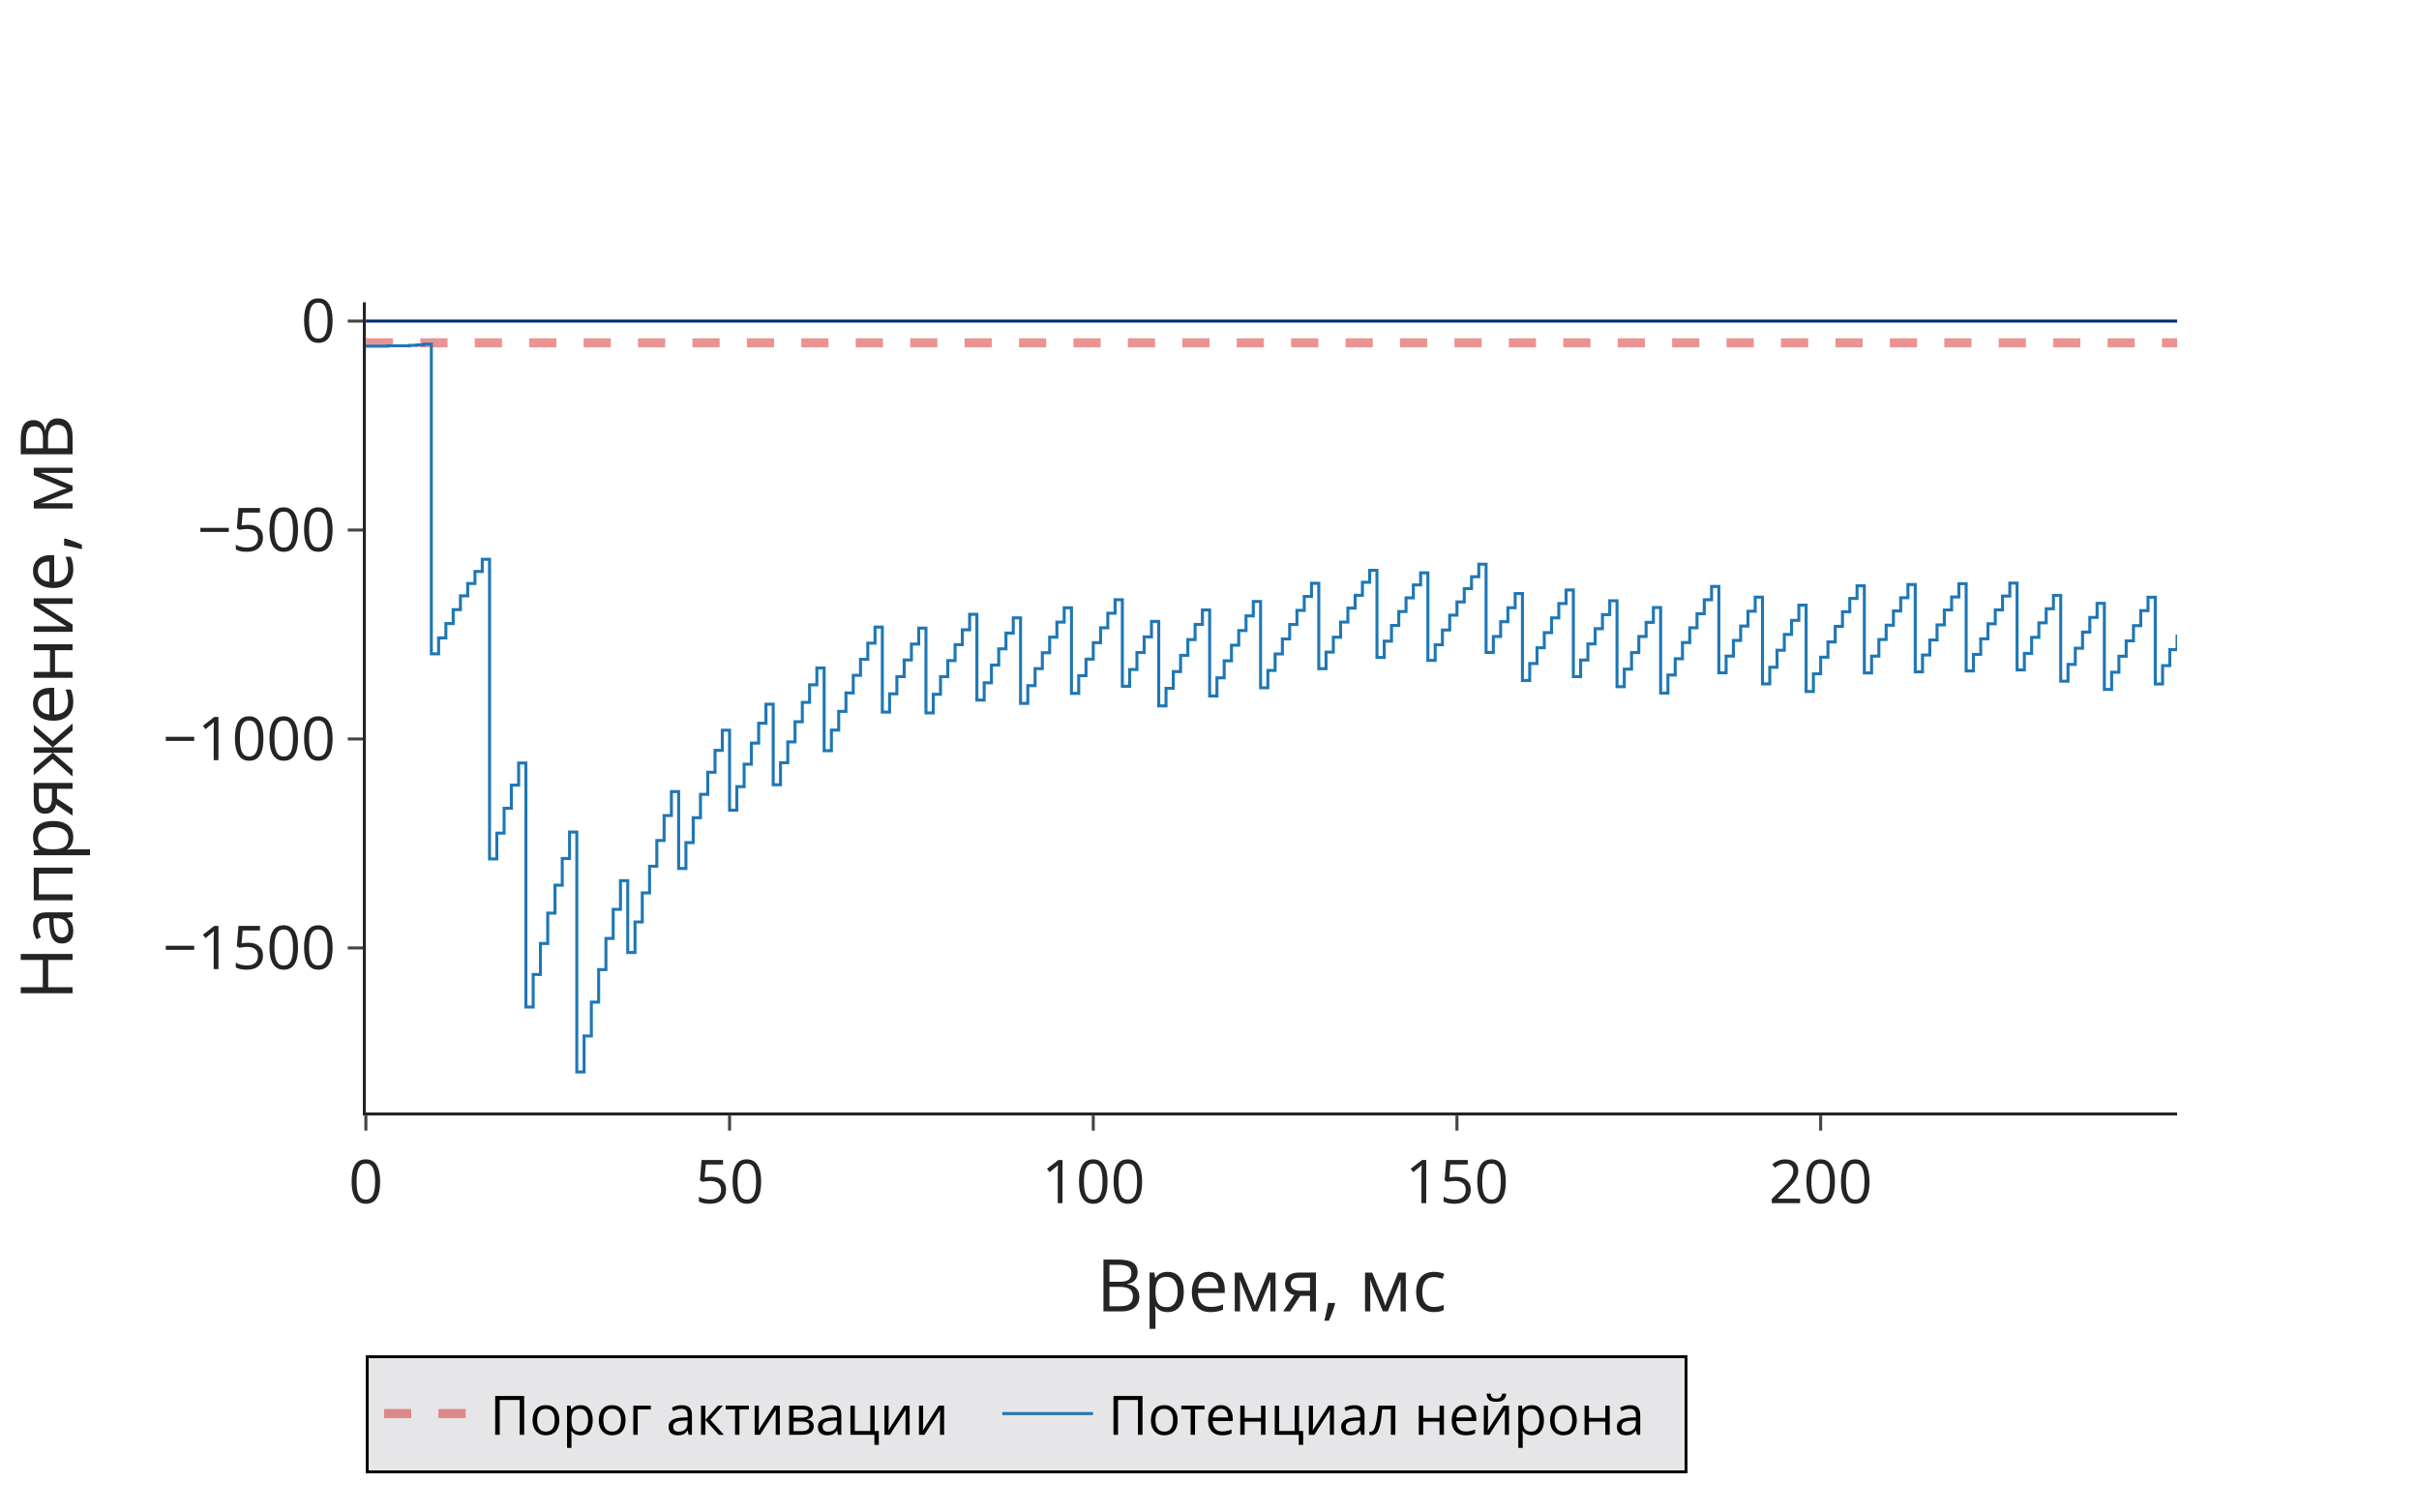
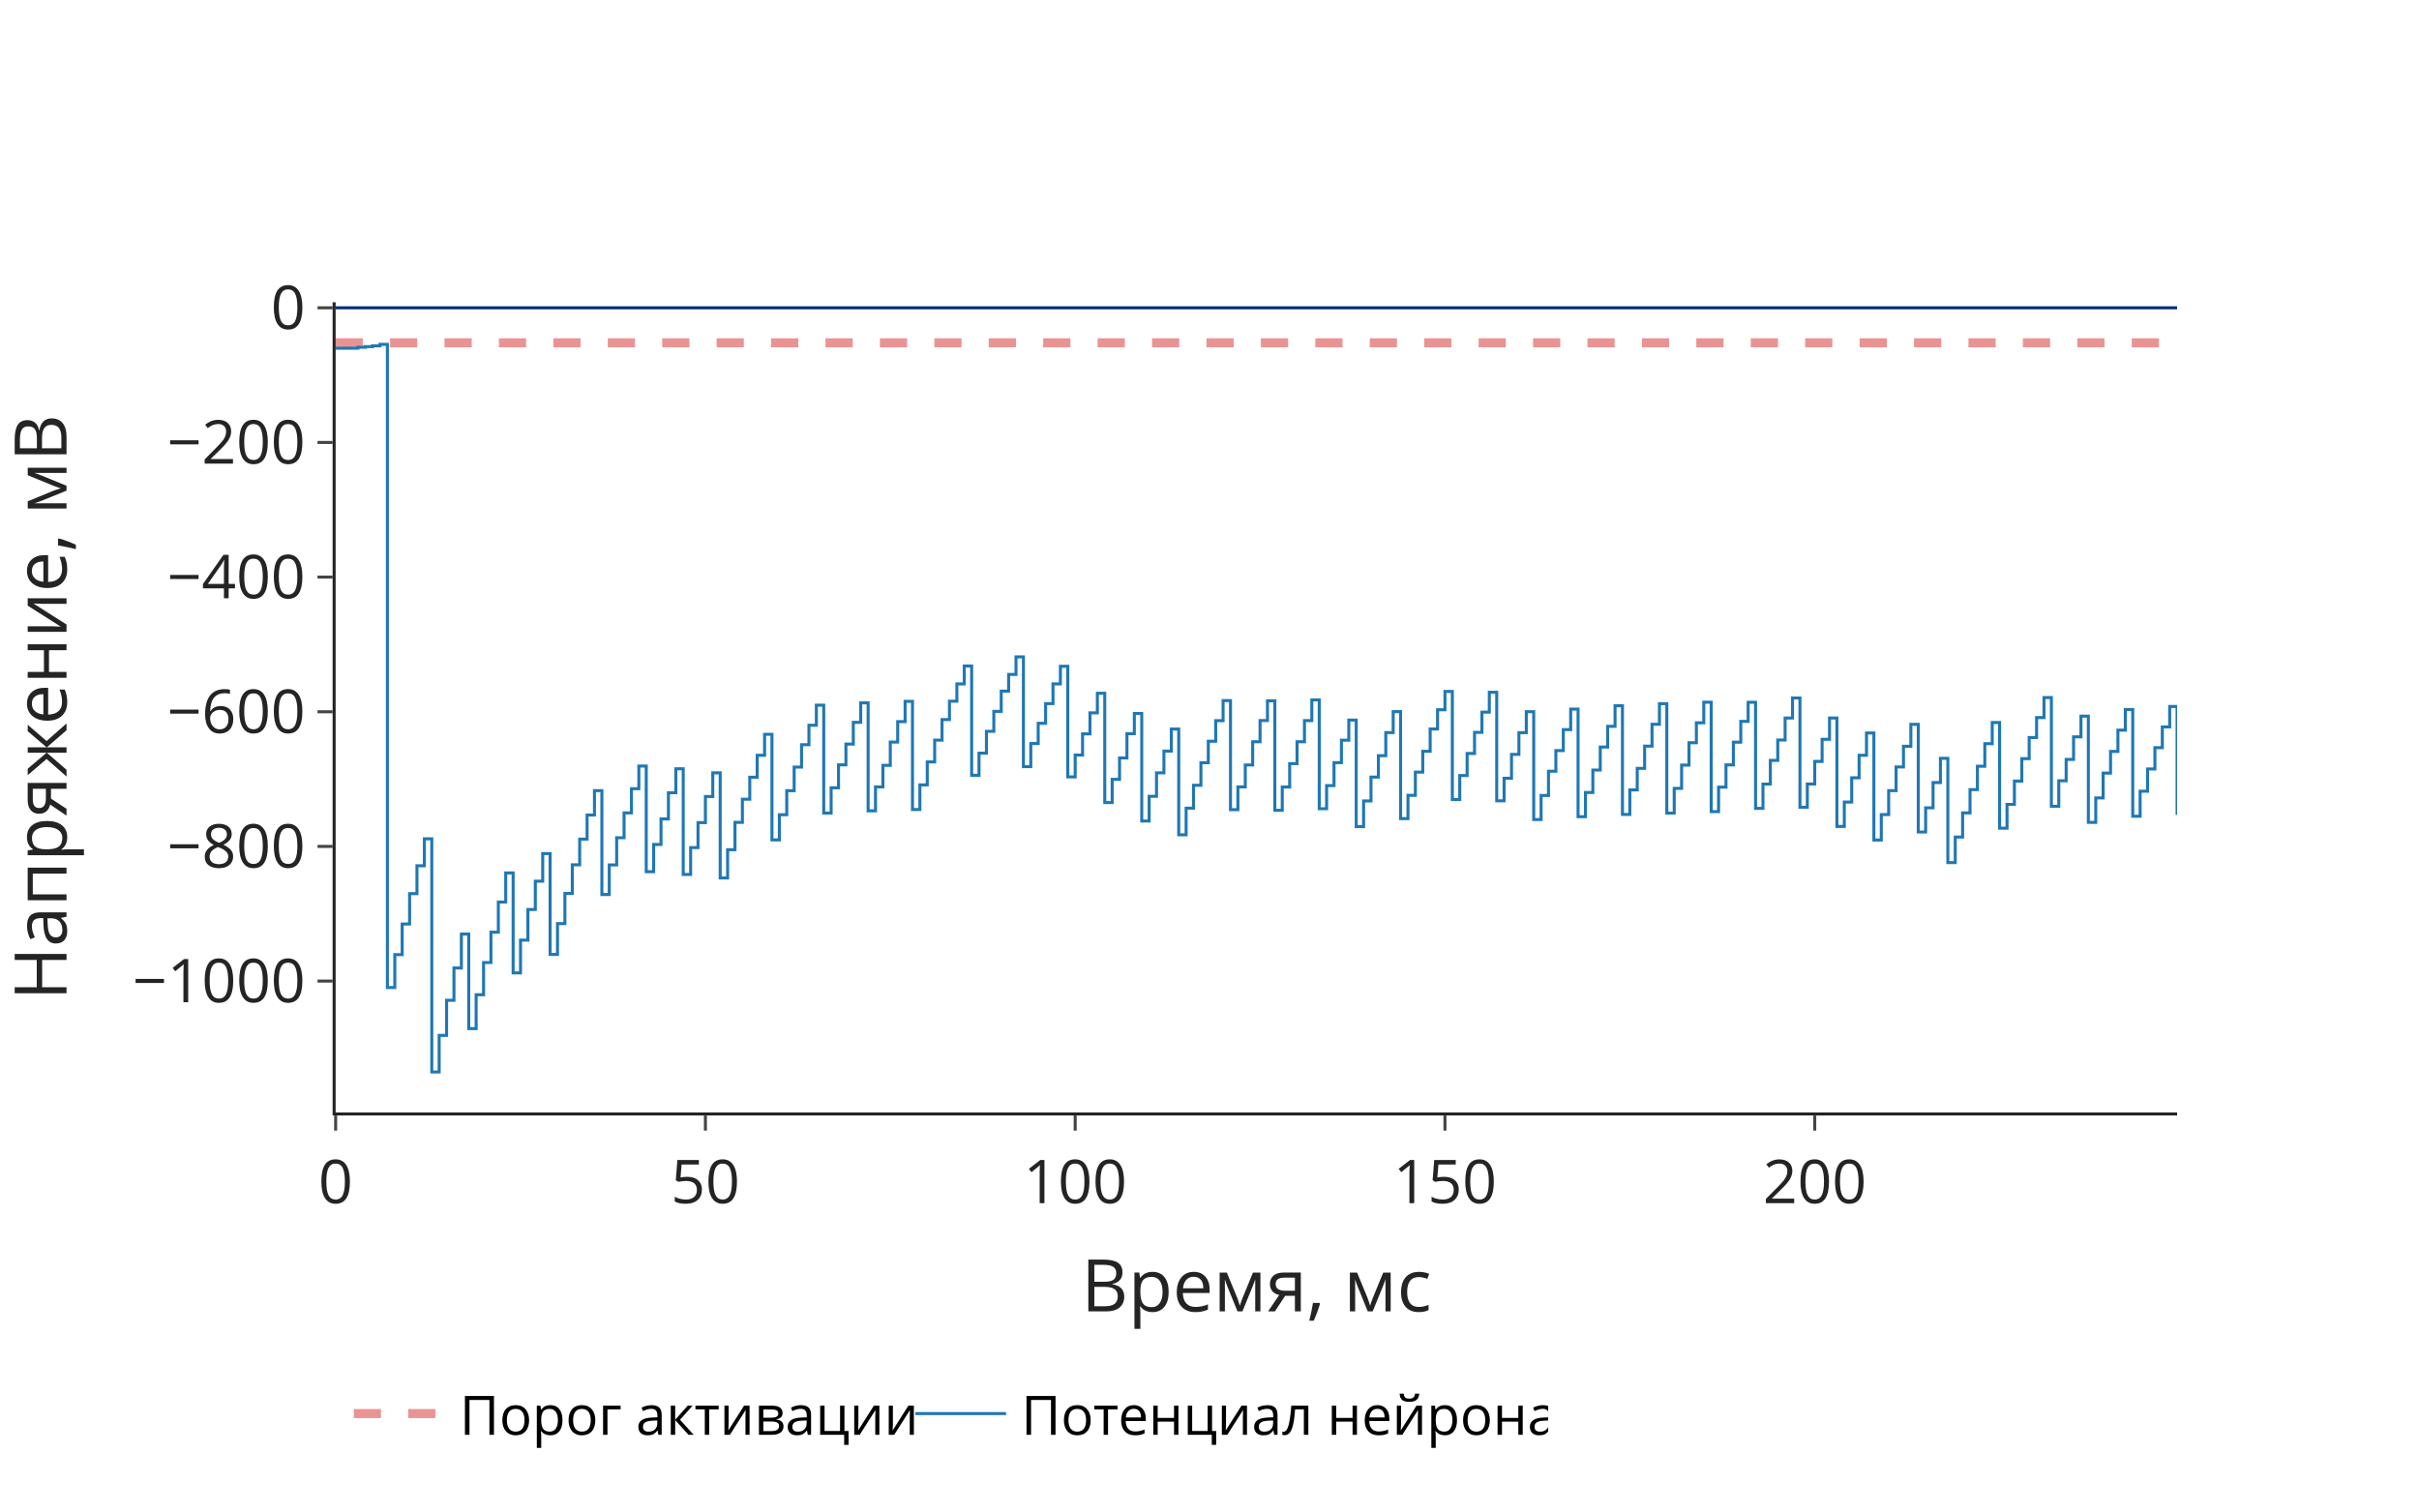
<svg xmlns="http://www.w3.org/2000/svg" class="main-svg" width="800" height="500" style="" viewBox="0 0 800 500">
  <rect x="0" y="0" width="800" height="500" style="fill: rgb(255, 255, 255); fill-opacity: 1;" />
-   <defs id="defs-e7583d">
+   <defs id="defs-00d9c5">
    <g class="clips">
-       <clipPath id="clipe7583dxyplot" class="plotclip">
-         <rect width="599" height="268" />
+       <clipPath id="clip00d9c5xyplot" class="plotclip">
+         <rect width="609" height="268" />
      </clipPath>
-       <clipPath class="axesclip" id="clipe7583dx">
-         <rect x="121" y="0" width="599" height="500" />
+       <clipPath class="axesclip" id="clip00d9c5x">
+         <rect x="111" y="0" width="609" height="500" />
      </clipPath>
-       <clipPath class="axesclip" id="clipe7583dy">
+       <clipPath class="axesclip" id="clip00d9c5y">
        <rect x="0" y="100" width="800" height="268" />
      </clipPath>
-       <clipPath class="axesclip" id="clipe7583dxy">
-         <rect x="121" y="100" width="599" height="268" />
+       <clipPath class="axesclip" id="clip00d9c5xy">
+         <rect x="111" y="100" width="609" height="268" />
      </clipPath>
    </g>
    <g class="gradients" />
  </defs>
  <g class="bglayer" />
  <g class="layer-below">
    <g class="imagelayer" />
    <g class="shapelayer" />
  </g>
  <g class="cartesianlayer">
    <g class="subplot xy">
      <g class="layer-subplot">
        <g class="shapelayer" />
        <g class="imagelayer" />
      </g>
      <g class="gridlayer">
        <g class="x" />
        <g class="y" />
      </g>
      <g class="zerolinelayer">
-         <path class="yzl zl crisp" transform="translate(0,106.21)" d="M121,0h599" style="stroke: rgb(0, 44, 117); stroke-opacity: 1; stroke-width: 1px;" />
+         <path class="yzl zl crisp" transform="translate(0,101.82)" d="M111,0h609" style="stroke: rgb(0, 44, 117); stroke-opacity: 1; stroke-width: 1px;" />
      </g>
      <path class="xlines-below" />
      <path class="ylines-below" />
      <g class="overlines-below" />
      <g class="xaxislayer-below" />
      <g class="yaxislayer-below" />
      <g class="overaxes-below" />
-       <g class="plot" transform="translate(121, 100)" clip-path="url('#clipe7583dxyplot')">
+       <g class="plot" transform="translate(111, 100)" clip-path="url('#clip00d9c5xyplot')">
        <g class="scatterlayer mlayer">
-           <g class="trace scatter trace388fb7" style="stroke-miterlimit: 2; opacity: 0.5;">
+           <g class="trace scatter tracef15547" style="stroke-miterlimit: 2; opacity: 0.5;">
            <g class="fills" />
            <g class="errorbars" />
            <g class="lines">
-               <path class="js-line" d="M0,13.4H2.41V13.4H4.81V13.4H7.22V13.4H9.62V13.4H12.03V13.4H14.43V13.4H16.84V13.4H19.24V13.4H21.65V13.4H24.06V13.4H26.46V13.4H28.87V13.4H31.27V13.4H33.68V13.4H36.08V13.4H38.49V13.4H40.9V13.4H43.3V13.4H45.71V13.4H48.11V13.4H50.52V13.4H52.92V13.4H55.33V13.4H57.73V13.4H60.14V13.4H62.55V13.4H64.95V13.4H67.36V13.4H69.76V13.4H72.17V13.4H74.57V13.4H76.98V13.4H79.39V13.4H81.79V13.4H84.2V13.4H86.6V13.4H89.01V13.4H91.41V13.4H93.82V13.4H96.22V13.4H98.63V13.4H101.04V13.4H103.44V13.4H105.85V13.4H108.25V13.4H110.66V13.4H113.06V13.4H115.47V13.4H117.88V13.4H120.28V13.4H122.69V13.4H125.09V13.4H127.5V13.4H129.9V13.4H132.31V13.4H134.71V13.4H137.12V13.4H139.53V13.4H141.93V13.4H144.34V13.4H146.74V13.4H149.15V13.4H151.55V13.4H153.96V13.4H156.37V13.4H158.77V13.4H161.18V13.4H163.58V13.4H165.99V13.4H168.39V13.4H170.8V13.4H173.2V13.4H175.61V13.4H178.02V13.4H180.42V13.4H182.83V13.4H185.23V13.4H187.64V13.4H190.04V13.4H192.45V13.4H194.86V13.4H197.26V13.4H199.67V13.4H202.07V13.4H204.48V13.4H206.88V13.4H209.29V13.4H211.69V13.4H214.1V13.4H216.51V13.4H218.91V13.4H221.32V13.4H223.72V13.4H226.13V13.4H228.53V13.4H230.94V13.4H233.35V13.4H235.75V13.4H238.16V13.4H240.56V13.4H242.97V13.4H245.37V13.4H247.78V13.4H250.18V13.4H252.59V13.4H255V13.4H257.4V13.4H259.81V13.4H262.21V13.4H264.62V13.4H267.02V13.4H269.43V13.4H271.84V13.4H274.24V13.4H276.65V13.4H279.05V13.4H281.46V13.4H283.86V13.4H286.27V13.4H288.67V13.4H291.08V13.4H293.49V13.4H295.89V13.4H298.3V13.4H300.7V13.4H303.11V13.4H305.51V13.4H307.92V13.4H310.33V13.4H312.73V13.4H315.14V13.4H317.54V13.4H319.95V13.4H322.35V13.4H324.76V13.4H327.16V13.4H329.57V13.4H331.98V13.4H334.38V13.4H336.79V13.4H339.19V13.4H341.6V13.4H344V13.4H346.41V13.4H348.82V13.4H351.22V13.4H353.63V13.4H356.03V13.4H358.44V13.4H360.84V13.4H363.25V13.4H365.65V13.4H368.06V13.4H370.47V13.4H372.87V13.4H375.28V13.4H377.68V13.4H380.09V13.4H382.49V13.4H384.9V13.4H387.31V13.4H389.71V13.4H392.12V13.4H394.52V13.4H396.93V13.4H399.33V13.4H401.74V13.4H404.14V13.4H406.55V13.4H408.96V13.4H411.36V13.4H413.77V13.4H416.17V13.4H418.58V13.4H420.98V13.4H423.39V13.4H425.8V13.4H428.2V13.4H430.61V13.4H433.01V13.4H435.42V13.4H437.82V13.4H440.23V13.4H442.63V13.4H445.04V13.4H447.45V13.4H449.85V13.4H452.26V13.4H454.66V13.4H457.07V13.4H459.47V13.4H461.88V13.4H464.29V13.4H466.69V13.4H469.1V13.4H471.5V13.4H473.91V13.4H476.31V13.4H478.72V13.4H481.12V13.4H483.53V13.4H485.94V13.4H488.34V13.4H490.75V13.4H493.15V13.4H495.56V13.4H497.96V13.4H500.37V13.4H502.78V13.4H505.18V13.4H507.59V13.4H509.99V13.4H512.4V13.4H514.8V13.4H517.21V13.4H519.61V13.4H522.02V13.4H524.43V13.4H526.83V13.4H529.24V13.4H531.64V13.4H534.05V13.4H536.45V13.4H538.86V13.4H541.27V13.4H543.67V13.4H546.08V13.4H548.48V13.4H550.89V13.4H553.29V13.4H555.7V13.4H558.1V13.4H560.51V13.4H562.92V13.4H565.32V13.4H567.73V13.4H570.13V13.4H572.54V13.4H574.94V13.4H577.35V13.4H579.76V13.4H582.16V13.4H584.57V13.4H586.97V13.4H589.38V13.4H591.78V13.4H594.19V13.4H596.59V13.4H599V13.4" style="vector-effect: non-scaling-stroke; fill: none; stroke: rgb(214, 39, 40); stroke-opacity: 1; stroke-width: 3px; opacity: 1; stroke-dasharray: 9px, 9px;" />
+               <path class="js-line" d="M0,13.4H2.45V13.4H4.89V13.4H7.34V13.4H9.78V13.4H12.23V13.4H14.67V13.4H17.12V13.4H19.57V13.4H22.01V13.4H24.46V13.4H26.9V13.4H29.35V13.4H31.8V13.4H34.24V13.4H36.69V13.4H39.13V13.4H41.58V13.4H44.02V13.4H46.47V13.4H48.92V13.4H51.36V13.4H53.81V13.4H56.25V13.4H58.7V13.4H61.14V13.4H63.59V13.4H66.04V13.4H68.48V13.4H70.93V13.4H73.37V13.4H75.82V13.4H78.27V13.4H80.71V13.4H83.16V13.4H85.6V13.4H88.05V13.4H90.49V13.4H92.94V13.4H95.39V13.4H97.83V13.4H100.28V13.4H102.72V13.4H105.17V13.4H107.61V13.4H110.06V13.4H112.51V13.4H114.95V13.4H117.4V13.4H119.84V13.4H122.29V13.4H124.73V13.4H127.18V13.4H129.63V13.4H132.07V13.4H134.52V13.4H136.96V13.4H139.41V13.4H141.86V13.4H144.3V13.4H146.75V13.4H149.19V13.4H151.64V13.4H154.08V13.4H156.53V13.4H158.98V13.4H161.42V13.4H163.87V13.4H166.31V13.4H168.76V13.4H171.2V13.4H173.65V13.4H176.1V13.4H178.54V13.4H180.99V13.4H183.43V13.4H185.88V13.4H188.33V13.4H190.77V13.4H193.22V13.4H195.66V13.4H198.11V13.4H200.55V13.4H203V13.4H205.45V13.4H207.89V13.4H210.34V13.4H212.78V13.4H215.23V13.4H217.67V13.4H220.12V13.4H222.57V13.4H225.01V13.4H227.46V13.4H229.9V13.4H232.35V13.4H234.8V13.4H237.24V13.4H239.69V13.4H242.13V13.4H244.58V13.4H247.02V13.4H249.47V13.4H251.92V13.4H254.36V13.4H256.81V13.4H259.25V13.4H261.7V13.4H264.14V13.4H266.59V13.4H269.04V13.4H271.48V13.4H273.93V13.4H276.37V13.4H278.82V13.4H281.27V13.4H283.71V13.4H286.16V13.4H288.6V13.4H291.05V13.4H293.49V13.4H295.94V13.4H298.39V13.4H300.83V13.4H303.28V13.4H305.72V13.4H308.17V13.4H310.61V13.4H313.06V13.4H315.51V13.4H317.95V13.4H320.4V13.4H322.84V13.4H325.29V13.4H327.73V13.4H330.18V13.4H332.63V13.4H335.07V13.4H337.52V13.4H339.96V13.4H342.41V13.4H344.86V13.4H347.3V13.4H349.75V13.4H352.19V13.4H354.64V13.4H357.08V13.4H359.53V13.4H361.98V13.4H364.42V13.4H366.87V13.4H369.31V13.4H371.76V13.4H374.2V13.4H376.65V13.4H379.1V13.4H381.54V13.4H383.99V13.4H386.43V13.4H388.88V13.4H391.33V13.4H393.77V13.4H396.22V13.4H398.66V13.4H401.11V13.4H403.55V13.4H406V13.4H408.45V13.4H410.89V13.4H413.34V13.4H415.78V13.4H418.23V13.4H420.67V13.4H423.12V13.4H425.57V13.4H428.01V13.4H430.46V13.4H432.9V13.4H435.35V13.4H437.8V13.4H440.24V13.4H442.69V13.4H445.13V13.4H447.58V13.4H450.02V13.4H452.47V13.4H454.92V13.4H457.36V13.4H459.81V13.4H462.25V13.4H464.7V13.4H467.14V13.4H469.59V13.4H472.04V13.4H474.48V13.4H476.93V13.4H479.37V13.4H481.82V13.4H484.27V13.4H486.71V13.4H489.16V13.4H491.6V13.4H494.05V13.4H496.49V13.4H498.94V13.4H501.39V13.4H503.83V13.4H506.28V13.4H508.72V13.4H511.17V13.4H513.61V13.4H516.06V13.4H518.51V13.4H520.95V13.4H523.4V13.4H525.84V13.4H528.29V13.4H530.73V13.4H533.18V13.4H535.63V13.4H538.07V13.4H540.52V13.4H542.96V13.4H545.41V13.4H547.86V13.4H550.3V13.4H552.75V13.4H555.19V13.4H557.64V13.4H560.08V13.4H562.53V13.4H564.98V13.4H567.42V13.4H569.87V13.4H572.31V13.4H574.76V13.4H577.2V13.4H579.65V13.4H582.1V13.4H584.54V13.4H586.99V13.4H589.43V13.4H591.88V13.4H594.33V13.4H596.77V13.4H599.22V13.4H601.66V13.4H604.11V13.4H606.55V13.4H609V13.4" style="vector-effect: non-scaling-stroke; fill: none; stroke: rgb(214, 39, 40); stroke-opacity: 1; stroke-width: 3px; opacity: 1; stroke-dasharray: 9px, 9px;" />
            </g>
            <g class="points" />
            <g class="text" />
          </g>
-           <g class="trace scatter trace46aa17" style="stroke-miterlimit: 2; opacity: 1;">
+           <g class="trace scatter tracec238b5" style="stroke-miterlimit: 2; opacity: 1;">
            <g class="fills" />
            <g class="errorbars" />
            <g class="lines">
-               <path class="js-line" d="M0,14.51H2.41V14.51H4.81V14.51H7.22V14.39H9.62V14.37H12.03V14.38H14.43V14.24H16.84V14.1H19.24V13.83H21.65V116.28H24.06V111.01H26.46V106.26H28.87V101.65H31.27V97.11H33.68V93.02H36.08V89.05H38.49V85.01H40.9V184.13H43.3V175.6H45.71V167.38H48.11V159.72H50.52V152.4H52.92V233.11H55.33V222.35H57.73V212.1H60.14V202.04H62.55V192.81H64.95V183.98H67.36V175.24H69.76V254.6H72.17V242.69H74.57V231.48H76.98V220.74H79.39V210.44H81.79V200.8H84.2V191.31H86.6V215.09H89.01V204.98H91.41V195.37H93.82V186.55H96.22V178.02H98.63V169.78H101.04V161.86H103.44V187.29H105.85V178.73H108.25V170.5H110.66V162.78H113.06V155.45H115.47V148.22H117.88V141.55H120.28V168H122.69V160.21H125.09V152.78H127.5V145.81H129.9V139.25H132.31V132.94H134.71V159.6H137.12V152.29H139.53V145.41H141.93V138.75H144.34V132.34H146.74V126.53H149.15V120.96H151.55V148.33H153.96V141.51H156.37V135.31H158.77V129.21H161.18V123.4H163.58V118.09H165.99V112.74H168.39V107.43H170.8V135.55H173.2V129.52H175.61V123.82H178.02V118.31H180.42V113.04H182.83V107.77H185.23V135.83H187.64V129.67H190.04V123.85H192.45V118.51H194.86V113.25H197.26V108.33H199.67V103.21H202.07V131.59H204.48V125.86H206.88V120H209.29V114.63H211.69V109.41H214.1V104.38H216.51V132.67H218.91V126.8H221.32V121.17H223.72V115.92H226.13V110.77H228.53V105.79H230.94V101.06H233.35V129.37H235.75V123.5H238.16V118.04H240.56V112.6H242.97V107.67H245.37V102.85H247.78V98.38H250.18V127.02H252.59V121.47H255V115.85H257.4V110.67H259.81V105.56H262.21V133.51H264.62V127.69H267.02V122.15H269.43V116.77H271.84V111.57H274.24V106.56H276.65V101.77H279.05V130.22H281.46V124.23H283.86V118.6H286.27V113.42H288.67V108.58H291.08V103.72H293.49V98.97H295.89V127.52H298.3V121.77H300.7V116.32H303.11V111.35H305.51V106.57H307.92V101.9H310.33V97.31H312.73V92.95H315.14V121.2H317.54V115.72H319.95V110.78H322.35V105.78H324.76V101.16H327.16V96.92H329.57V92.61H331.98V88.66H334.38V117.49H336.79V112.08H339.19V106.9H341.6V102.29H344V97.77H346.41V93.49H348.82V89.5H351.22V118.44H353.63V113.29H356.03V108.39H358.44V103.49H360.84V99.11H363.25V94.69H365.65V90.78H368.06V86.63H370.47V115.84H372.87V110.54H375.28V105.67H377.68V101.04H380.09V96.34H382.49V125.09H384.9V119.49H387.31V114.28H389.71V109.26H392.12V104.39H394.52V99.65H396.93V95.17H399.33V123.81H401.74V118.34H404.14V113.01H406.55V107.96H408.96V103.32H411.36V98.72H413.77V127.15H416.17V121.35H418.58V115.86H420.98V110.55H423.39V105.87H425.8V100.96H428.2V129.27H430.61V123.28H433.01V117.9H435.42V112.56H437.82V107.66H440.23V103.02H442.63V98.38H445.04V94H447.45V122.57H449.85V117.04H452.26V111.85H454.66V107.09H457.07V102.18H459.47V97.54H461.88V126.23H464.29V120.72H466.69V115.1H469.1V109.86H471.5V105.21H473.91V100.18H476.31V128.74H478.72V122.89H481.12V117.4H483.53V112.34H485.94V107.2H488.34V102.36H490.75V97.96H493.15V93.79H495.56V122.61H497.96V117.04H500.37V111.55H502.78V106.81H505.18V102.1H507.59V97.72H509.99V93.36H512.4V122.24H514.8V116.68H517.21V111.7H519.61V106.7H522.02V101.77H524.43V97.47H526.83V93.08H529.24V121.95H531.64V116.47H534.05V111.31H536.45V106.34H538.86V101.73H541.27V97.18H543.67V92.88H546.08V121.61H548.48V116.14H550.89V110.82H553.29V106.02H555.7V101.38H558.1V96.95H560.51V125.34H562.92V119.78H565.32V114.44H567.73V109.1H570.13V104.23H572.54V99.59H574.94V128.06H577.35V122.36H579.76V117.07H582.16V111.99H584.57V106.96H586.97V102H589.38V97.56H591.78V126.25H594.19V120.18H596.59V114.9H599V109.91" style="vector-effect: non-scaling-stroke; fill: none; stroke: rgb(31, 119, 180); stroke-opacity: 1; stroke-width: 1px; opacity: 1;" />
+               <path class="js-line" d="M0,15.18H2.45V15.18H4.89V15.18H7.34V14.86H9.78V14.66H12.23V14.4H14.67V13.91H17.12V226.66H19.57V215.79H22.01V205.66H24.46V195.61H26.9V186.39H29.35V177.47H31.8V254.6H34.24V242.5H36.69V230.89H39.13V220.2H41.58V208.99H44.02V240.26H46.47V229.06H48.92V218.4H51.36V208.36H53.81V198.39H56.25V188.75H58.7V221.82H61.14V210.99H63.59V200.85H66.04V191.48H68.48V182.36H70.93V215.72H73.37V205.52H75.82V195.54H78.27V186.07H80.71V177.58H83.16V169.61H85.6V161.54H88.05V195.91H90.49V186.11H92.94V177.12H95.39V168.9H97.83V160.9H100.28V153.41H102.72V188.36H105.17V179.35H107.61V170.9H110.06V162.23H112.51V154.3H114.95V189.26H117.4V180.37H119.84V172.12H122.29V163.47H124.73V155.64H127.18V190.43H129.63V181.08H132.07V172.03H134.52V164.38H136.96V157.1H139.41V149.84H141.86V142.9H144.3V177.83H146.75V169.52H149.19V161.56H151.64V153.74H154.08V146.34H156.53V139.9H158.98V133.26H161.42V168.96H163.87V160.6H166.31V153H168.76V146.13H171.2V138.95H173.65V132.5H176.1V168.21H178.54V160.29H180.99V153.17H183.43V145.47H185.88V138.7H188.33V132H190.77V167.78H193.22V159.63H195.66V152.05H198.11V144.83H200.55V138.03H203V131.94H205.45V126.22H207.89V120.29H210.34V156.46H212.78V149.15H215.23V141.92H217.67V135.32H220.12V128.62H222.57V123.09H225.01V117.29H227.46V153.61H229.9V145.97H232.35V139.27H234.8V132.76H237.24V126.22H239.69V120.41H242.13V156.99H244.58V149.76H247.02V142.77H249.47V135.8H251.92V129.33H254.36V165.48H256.81V157.8H259.25V150.73H261.7V142.7H264.14V136.01H266.59V171.59H269.04V163.41H271.48V155.64H273.93V148.46H276.37V141.17H278.82V176.15H281.27V167.33H283.71V159.77H286.16V152.29H288.6V145.19H291.05V138.39H293.49V131.76H295.94V167.83H298.39V160.3H300.83V153.04H303.28V145.36H305.72V138.35H308.17V131.82H310.61V168.04H313.06V160.35H315.51V152.6H317.95V145.36H320.4V138.37H322.84V131.53H325.29V167.52H327.73V159.88H330.18V152.27H332.63V144.85H335.07V138.2H337.52V173.44H339.96V164.95H342.41V157.06H344.86V149.98H347.3V142.33H349.75V135.41H352.19V170.8H354.64V163.09H357.08V155.41H359.53V148.52H361.98V141.14H364.42V134.78H366.87V128.73H369.31V164.48H371.76V156.54H374.2V149.25H376.65V142.26H379.1V135.57H381.54V129H383.99V164.9H386.43V157.44H388.88V149.54H391.33V142.36H393.77V135.42H396.22V171.09H398.66V163.13H401.11V155.12H403.55V148.28H406V141.36H408.45V134.57H410.89V170.16H413.34V162.15H415.78V154.72H418.23V147.11H420.67V140.26H423.12V133.46H425.57V169.4H428.01V161.3H430.46V154.18H432.9V146.82H435.35V139.58H437.8V132.78H440.24V168.97H442.69V160.78H445.13V153.08H447.58V145.69H450.02V139.1H452.47V132.29H454.92V168.48H457.36V160.38H459.81V153.02H462.25V145.52H464.7V138.63H467.14V132.3H469.59V167.41H472.04V159.37H474.48V151.53H476.93V144.78H479.37V137.51H481.82V130.89H484.27V167.03H486.71V159.33H489.16V151.88H491.6V144.56H494.05V137.52H496.49V173.38H498.94V165.31H501.39V157.29H503.83V149.84H506.28V142.46H508.72V177.88H511.17V169.46H513.61V161.53H516.06V153.7H518.51V146.85H520.95V139.6H523.4V175.22H525.84V167.22H528.29V158.87H530.73V150.84H533.18V185.35H535.63V176.9H538.07V168.89H540.52V161.2H542.96V153.48H545.41V146H547.86V139H550.3V173.96H552.75V166.09H555.19V158.37H557.64V150.96H560.08V143.97H562.53V137.37H564.98V130.76H567.42V166.71H569.87V158.27H572.31V151.21H574.76V143.75H577.2V136.89H579.65V172.04H582.1V163.95H584.54V155.73H586.99V148.57H589.43V141.52H591.88V134.72H594.33V170H596.77V161.73H599.22V154.37H601.66V147.33H604.11V140.45H606.55V133.69H609V169.54" style="vector-effect: non-scaling-stroke; fill: none; stroke: rgb(31, 119, 180); stroke-opacity: 1; stroke-width: 1px; opacity: 1;" />
            </g>
            <g class="points" />
            <g class="text" />
          </g>
        </g>
      </g>
      <g class="overplot" />
-       <path class="xlines-above crisp" d="M120,368.5H720" style="fill: none; stroke-width: 1px; stroke: rgb(36, 36, 36); stroke-opacity: 1;" />
-       <path class="ylines-above crisp" d="M120.5,100V368" style="fill: none; stroke-width: 1px; stroke: rgb(36, 36, 36); stroke-opacity: 1;" />
+       <path class="xlines-above crisp" d="M110,368.5H720" style="fill: none; stroke-width: 1px; stroke: rgb(36, 36, 36); stroke-opacity: 1;" />
+       <path class="ylines-above crisp" d="M110.5,100V368" style="fill: none; stroke-width: 1px; stroke: rgb(36, 36, 36); stroke-opacity: 1;" />
      <g class="overlines-above" />
      <g class="xaxislayer-above">
-         <path class="xtick ticks crisp" d="M0,369v5" transform="translate(121,0)" style="stroke: rgb(68, 68, 68); stroke-opacity: 1; stroke-width: 1px;" />
-         <path class="xtick ticks crisp" d="M0,369v5" transform="translate(241.28,0)" style="stroke: rgb(68, 68, 68); stroke-opacity: 1; stroke-width: 1px;" />
-         <path class="xtick ticks crisp" d="M0,369v5" transform="translate(361.56,0)" style="stroke: rgb(68, 68, 68); stroke-opacity: 1; stroke-width: 1px;" />
-         <path class="xtick ticks crisp" d="M0,369v5" transform="translate(481.84,0)" style="stroke: rgb(68, 68, 68); stroke-opacity: 1; stroke-width: 1px;" />
-         <path class="xtick ticks crisp" d="M0,369v5" transform="translate(602.12,0)" style="stroke: rgb(68, 68, 68); stroke-opacity: 1; stroke-width: 1px;" />
+         <path class="xtick ticks crisp" d="M0,369v5" transform="translate(111,0)" style="stroke: rgb(68, 68, 68); stroke-opacity: 1; stroke-width: 1px;" />
+         <path class="xtick ticks crisp" d="M0,369v5" transform="translate(233.29,0)" style="stroke: rgb(68, 68, 68); stroke-opacity: 1; stroke-width: 1px;" />
+         <path class="xtick ticks crisp" d="M0,369v5" transform="translate(355.58,0)" style="stroke: rgb(68, 68, 68); stroke-opacity: 1; stroke-width: 1px;" />
+         <path class="xtick ticks crisp" d="M0,369v5" transform="translate(477.87,0)" style="stroke: rgb(68, 68, 68); stroke-opacity: 1; stroke-width: 1px;" />
+         <path class="xtick ticks crisp" d="M0,369v5" transform="translate(600.16,0)" style="stroke: rgb(68, 68, 68); stroke-opacity: 1; stroke-width: 1px;" />
        <g class="xtick">
-           <text text-anchor="middle" x="0" y="398" transform="translate(121,0)" style="font-family: 'Open Sans', verdana, arial, sans-serif; font-size: 20px; fill: rgb(36, 36, 36); fill-opacity: 1; white-space: pre;">0</text>
+           <text text-anchor="middle" x="0" y="398" transform="translate(111,0)" style="font-family: 'Open Sans', verdana, arial, sans-serif; font-size: 20px; fill: rgb(36, 36, 36); fill-opacity: 1; white-space: pre;">0</text>
        </g>
        <g class="xtick">
-           <text text-anchor="middle" x="0" y="398" transform="translate(241.28,0)" style="font-family: 'Open Sans', verdana, arial, sans-serif; font-size: 20px; fill: rgb(36, 36, 36); fill-opacity: 1; white-space: pre;">50</text>
+           <text text-anchor="middle" x="0" y="398" transform="translate(233.29,0)" style="font-family: 'Open Sans', verdana, arial, sans-serif; font-size: 20px; fill: rgb(36, 36, 36); fill-opacity: 1; white-space: pre;">50</text>
        </g>
        <g class="xtick">
-           <text text-anchor="middle" x="0" y="398" transform="translate(361.56,0)" style="font-family: 'Open Sans', verdana, arial, sans-serif; font-size: 20px; fill: rgb(36, 36, 36); fill-opacity: 1; white-space: pre;">100</text>
+           <text text-anchor="middle" x="0" y="398" transform="translate(355.58,0)" style="font-family: 'Open Sans', verdana, arial, sans-serif; font-size: 20px; fill: rgb(36, 36, 36); fill-opacity: 1; white-space: pre;">100</text>
        </g>
        <g class="xtick">
-           <text text-anchor="middle" x="0" y="398" transform="translate(481.84,0)" style="font-family: 'Open Sans', verdana, arial, sans-serif; font-size: 20px; fill: rgb(36, 36, 36); fill-opacity: 1; white-space: pre;">150</text>
+           <text text-anchor="middle" x="0" y="398" transform="translate(477.87,0)" style="font-family: 'Open Sans', verdana, arial, sans-serif; font-size: 20px; fill: rgb(36, 36, 36); fill-opacity: 1; white-space: pre;">150</text>
        </g>
        <g class="xtick">
-           <text text-anchor="middle" x="0" y="398" transform="translate(602.12,0)" style="font-family: 'Open Sans', verdana, arial, sans-serif; font-size: 20px; fill: rgb(36, 36, 36); fill-opacity: 1; white-space: pre;">200</text>
+           <text text-anchor="middle" x="0" y="398" transform="translate(600.16,0)" style="font-family: 'Open Sans', verdana, arial, sans-serif; font-size: 20px; fill: rgb(36, 36, 36); fill-opacity: 1; white-space: pre;">200</text>
        </g>
      </g>
      <g class="yaxislayer-above">
-         <path class="ytick ticks crisp" d="M120,0h-5" transform="translate(0,313.57)" style="stroke: rgb(68, 68, 68); stroke-opacity: 1; stroke-width: 1px;" />
-         <path class="ytick ticks crisp" d="M120,0h-5" transform="translate(0,244.45)" style="stroke: rgb(68, 68, 68); stroke-opacity: 1; stroke-width: 1px;" />
-         <path class="ytick ticks crisp" d="M120,0h-5" transform="translate(0,175.33)" style="stroke: rgb(68, 68, 68); stroke-opacity: 1; stroke-width: 1px;" />
-         <path class="ytick ticks crisp" d="M120,0h-5" transform="translate(0,106.21)" style="stroke: rgb(68, 68, 68); stroke-opacity: 1; stroke-width: 1px;" />
+         <path class="ytick ticks crisp" d="M110,0h-5" transform="translate(0,324.53)" style="stroke: rgb(68, 68, 68); stroke-opacity: 1; stroke-width: 1px;" />
+         <path class="ytick ticks crisp" d="M110,0h-5" transform="translate(0,279.99)" style="stroke: rgb(68, 68, 68); stroke-opacity: 1; stroke-width: 1px;" />
+         <path class="ytick ticks crisp" d="M110,0h-5" transform="translate(0,235.45)" style="stroke: rgb(68, 68, 68); stroke-opacity: 1; stroke-width: 1px;" />
+         <path class="ytick ticks crisp" d="M110,0h-5" transform="translate(0,190.9)" style="stroke: rgb(68, 68, 68); stroke-opacity: 1; stroke-width: 1px;" />
+         <path class="ytick ticks crisp" d="M110,0h-5" transform="translate(0,146.36)" style="stroke: rgb(68, 68, 68); stroke-opacity: 1; stroke-width: 1px;" />
+         <path class="ytick ticks crisp" d="M110,0h-5" transform="translate(0,101.82)" style="stroke: rgb(68, 68, 68); stroke-opacity: 1; stroke-width: 1px;" />
        <g class="ytick">
-           <text text-anchor="end" x="111" y="7" transform="translate(0,313.57)" style="font-family: 'Open Sans', verdana, arial, sans-serif; font-size: 20px; fill: rgb(36, 36, 36); fill-opacity: 1; white-space: pre;">−1500</text>
+           <text text-anchor="end" x="101" y="7" transform="translate(0,324.53)" style="font-family: 'Open Sans', verdana, arial, sans-serif; font-size: 20px; fill: rgb(36, 36, 36); fill-opacity: 1; white-space: pre;">−1000</text>
        </g>
        <g class="ytick">
-           <text text-anchor="end" x="111" y="7" transform="translate(0,244.45)" style="font-family: 'Open Sans', verdana, arial, sans-serif; font-size: 20px; fill: rgb(36, 36, 36); fill-opacity: 1; white-space: pre;">−1000</text>
+           <text text-anchor="end" x="101" y="7" transform="translate(0,279.99)" style="font-family: 'Open Sans', verdana, arial, sans-serif; font-size: 20px; fill: rgb(36, 36, 36); fill-opacity: 1; white-space: pre;">−800</text>
        </g>
        <g class="ytick">
-           <text text-anchor="end" x="111" y="7" transform="translate(0,175.33)" style="font-family: 'Open Sans', verdana, arial, sans-serif; font-size: 20px; fill: rgb(36, 36, 36); fill-opacity: 1; white-space: pre;">−500</text>
+           <text text-anchor="end" x="101" y="7" transform="translate(0,235.45)" style="font-family: 'Open Sans', verdana, arial, sans-serif; font-size: 20px; fill: rgb(36, 36, 36); fill-opacity: 1; white-space: pre;">−600</text>
        </g>
        <g class="ytick">
-           <text text-anchor="end" x="111" y="7" transform="translate(0,106.21)" style="font-family: 'Open Sans', verdana, arial, sans-serif; font-size: 20px; fill: rgb(36, 36, 36); fill-opacity: 1; white-space: pre;">0</text>
+           <text text-anchor="end" x="101" y="7" transform="translate(0,190.9)" style="font-family: 'Open Sans', verdana, arial, sans-serif; font-size: 20px; fill: rgb(36, 36, 36); fill-opacity: 1; white-space: pre;">−400</text>
+         </g>
+         <g class="ytick">
+           <text text-anchor="end" x="101" y="7" transform="translate(0,146.36)" style="font-family: 'Open Sans', verdana, arial, sans-serif; font-size: 20px; fill: rgb(36, 36, 36); fill-opacity: 1; white-space: pre;">−200</text>
+         </g>
+         <g class="ytick">
+           <text text-anchor="end" x="101" y="7" transform="translate(0,101.82)" style="font-family: 'Open Sans', verdana, arial, sans-serif; font-size: 20px; fill: rgb(36, 36, 36); fill-opacity: 1; white-space: pre;">0</text>
        </g>
      </g>
      <g class="overaxes-above" />
    </g>
  </g>
  <g class="polarlayer" />
  <g class="ternarylayer" />
  <g class="geolayer" />
  <g class="funnelarealayer" />
  <g class="pielayer" />
  <g class="treemaplayer" />
  <g class="sunburstlayer" />
  <g class="glimages" />
-   <defs id="topdefs-e7583d">
+   <defs id="topdefs-00d9c5">
    <g class="clips" />
-     <clipPath id="legende7583d">
-       <rect width="435" height="37" x="1" y="1" />
+     <clipPath id="legend00d9c5">
+       <rect width="400" height="37" x="1" y="1" />
    </clipPath>
  </defs>
  <g class="layer-above">
    <g class="imagelayer" />
    <g class="shapelayer" />
  </g>
  <g class="infolayer">
-     <g class="legend" pointer-events="all" transform="translate(121, 448.4)">
-       <rect class="bg" shape-rendering="crispEdges" width="436" height="38" x="0.5" y="0.5" style="stroke: rgb(0, 0, 0); stroke-opacity: 1; fill: rgb(5, 5, 25); fill-opacity: 0.1; stroke-width: 1px;" />
-       <g class="scrollbox" transform="translate(0, 0)" clip-path="url('#legende7583d')">
+     <g class="legend" pointer-events="all" transform="translate(111, 448.4)">
+       <rect class="bg" shape-rendering="crispEdges" width="401" height="38" x="0.5" y="0.5" style="stroke: rgb(5, 5, 25); stroke-opacity: 0; fill: rgb(5, 5, 25); fill-opacity: 0; stroke-width: 1px;" />
+       <g class="scrollbox" transform="translate(0, 0)" clip-path="url('#legend00d9c5')">
        <g class="groups">
          <g class="traces" transform="translate(1, 19.2)" style="opacity: 1;">
            <text class="legendtext user-select-none" text-anchor="start" x="40" y="7.02" style="font-family: 'Open Sans', verdana, arial, sans-serif; font-size: 18px; fill: rgb(0, 0, 0); fill-opacity: 1; white-space: pre;">Порог активации</text>
            <g class="layers" style="opacity: 0.5;">
              <g class="legendfill" />
              <g class="legendlines">
                <path class="js-line" d="M5,0h30" style="fill: none; stroke: rgb(214, 39, 40); stroke-opacity: 1; stroke-dasharray: 9px, 9px; stroke-width: 3px;" />
              </g>
              <g class="legendsymbols">
                <g class="legendpoints" />
              </g>
            </g>
-             <rect class="legendtoggle" pointer-events="all" x="0" y="-13.2" width="201.984" height="26.4" style="cursor: pointer; fill: rgb(0, 0, 0); fill-opacity: 0;" />
+             <rect class="legendtoggle" pointer-events="all" x="0" y="-13.2" width="183.219" height="26.4" style="cursor: pointer; fill: rgb(0, 0, 0); fill-opacity: 0;" />
          </g>
-           <g class="traces" transform="translate(205.4844, 19.2)" style="opacity: 1;">
+           <g class="traces" transform="translate(186.7188, 19.2)" style="opacity: 1;">
            <text class="legendtext user-select-none" text-anchor="start" x="40" y="7.02" style="font-family: 'Open Sans', verdana, arial, sans-serif; font-size: 18px; fill: rgb(0, 0, 0); fill-opacity: 1; white-space: pre;">Потенциал нейрона</text>
            <g class="layers" style="opacity: 1;">
              <g class="legendfill" />
              <g class="legendlines">
                <path class="js-line" d="M5,0h30" style="fill: none; stroke: rgb(31, 119, 180); stroke-opacity: 1; stroke-width: 1px;" />
              </g>
              <g class="legendsymbols">
                <g class="legendpoints" />
              </g>
            </g>
-             <rect class="legendtoggle" pointer-events="all" x="0" y="-13.2" width="227.656" height="26.4" style="cursor: pointer; fill: rgb(0, 0, 0); fill-opacity: 0;" />
+             <rect class="legendtoggle" pointer-events="all" x="0" y="-13.2" width="210.906" height="26.4" style="cursor: pointer; fill: rgb(0, 0, 0); fill-opacity: 0;" />
          </g>
        </g>
      </g>
      <rect class="scrollbar" rx="20" ry="3" width="0" height="0" x="0" y="0" style="fill: rgb(128, 139, 164); fill-opacity: 1;" />
    </g>
    <g class="g-gtitle" />
    <g class="g-xtitle">
-       <text class="xtitle" x="420.5" y="433.8" text-anchor="middle" style="font-family: 'Open Sans', verdana, arial, sans-serif; font-size: 24px; fill: rgb(36, 36, 36); opacity: 1; font-weight: normal; white-space: pre;">Время, мс</text>
+       <text class="xtitle" x="415.5" y="433.8" text-anchor="middle" style="font-family: 'Open Sans', verdana, arial, sans-serif; font-size: 24px; fill: rgb(36, 36, 36); opacity: 1; font-weight: normal; white-space: pre;">Время, мс</text>
    </g>
-     <g class="g-ytitle" transform="translate(12.03418,0)">
-       <text class="ytitle" transform="rotate(-90,11.96563,234)" x="11.966" y="234" text-anchor="middle" style="font-family: 'Open Sans', verdana, arial, sans-serif; font-size: 24px; fill: rgb(36, 36, 36); opacity: 1; font-weight: normal; white-space: pre;">Напряжение, мВ</text>
+     <g class="g-ytitle" transform="translate(9.97168,0)">
+       <text class="ytitle" transform="rotate(-90,12.02813,234)" x="12.028" y="234" text-anchor="middle" style="font-family: 'Open Sans', verdana, arial, sans-serif; font-size: 24px; fill: rgb(36, 36, 36); opacity: 1; font-weight: normal; white-space: pre;">Напряжение, мВ</text>
    </g>
  </g>
</svg>
